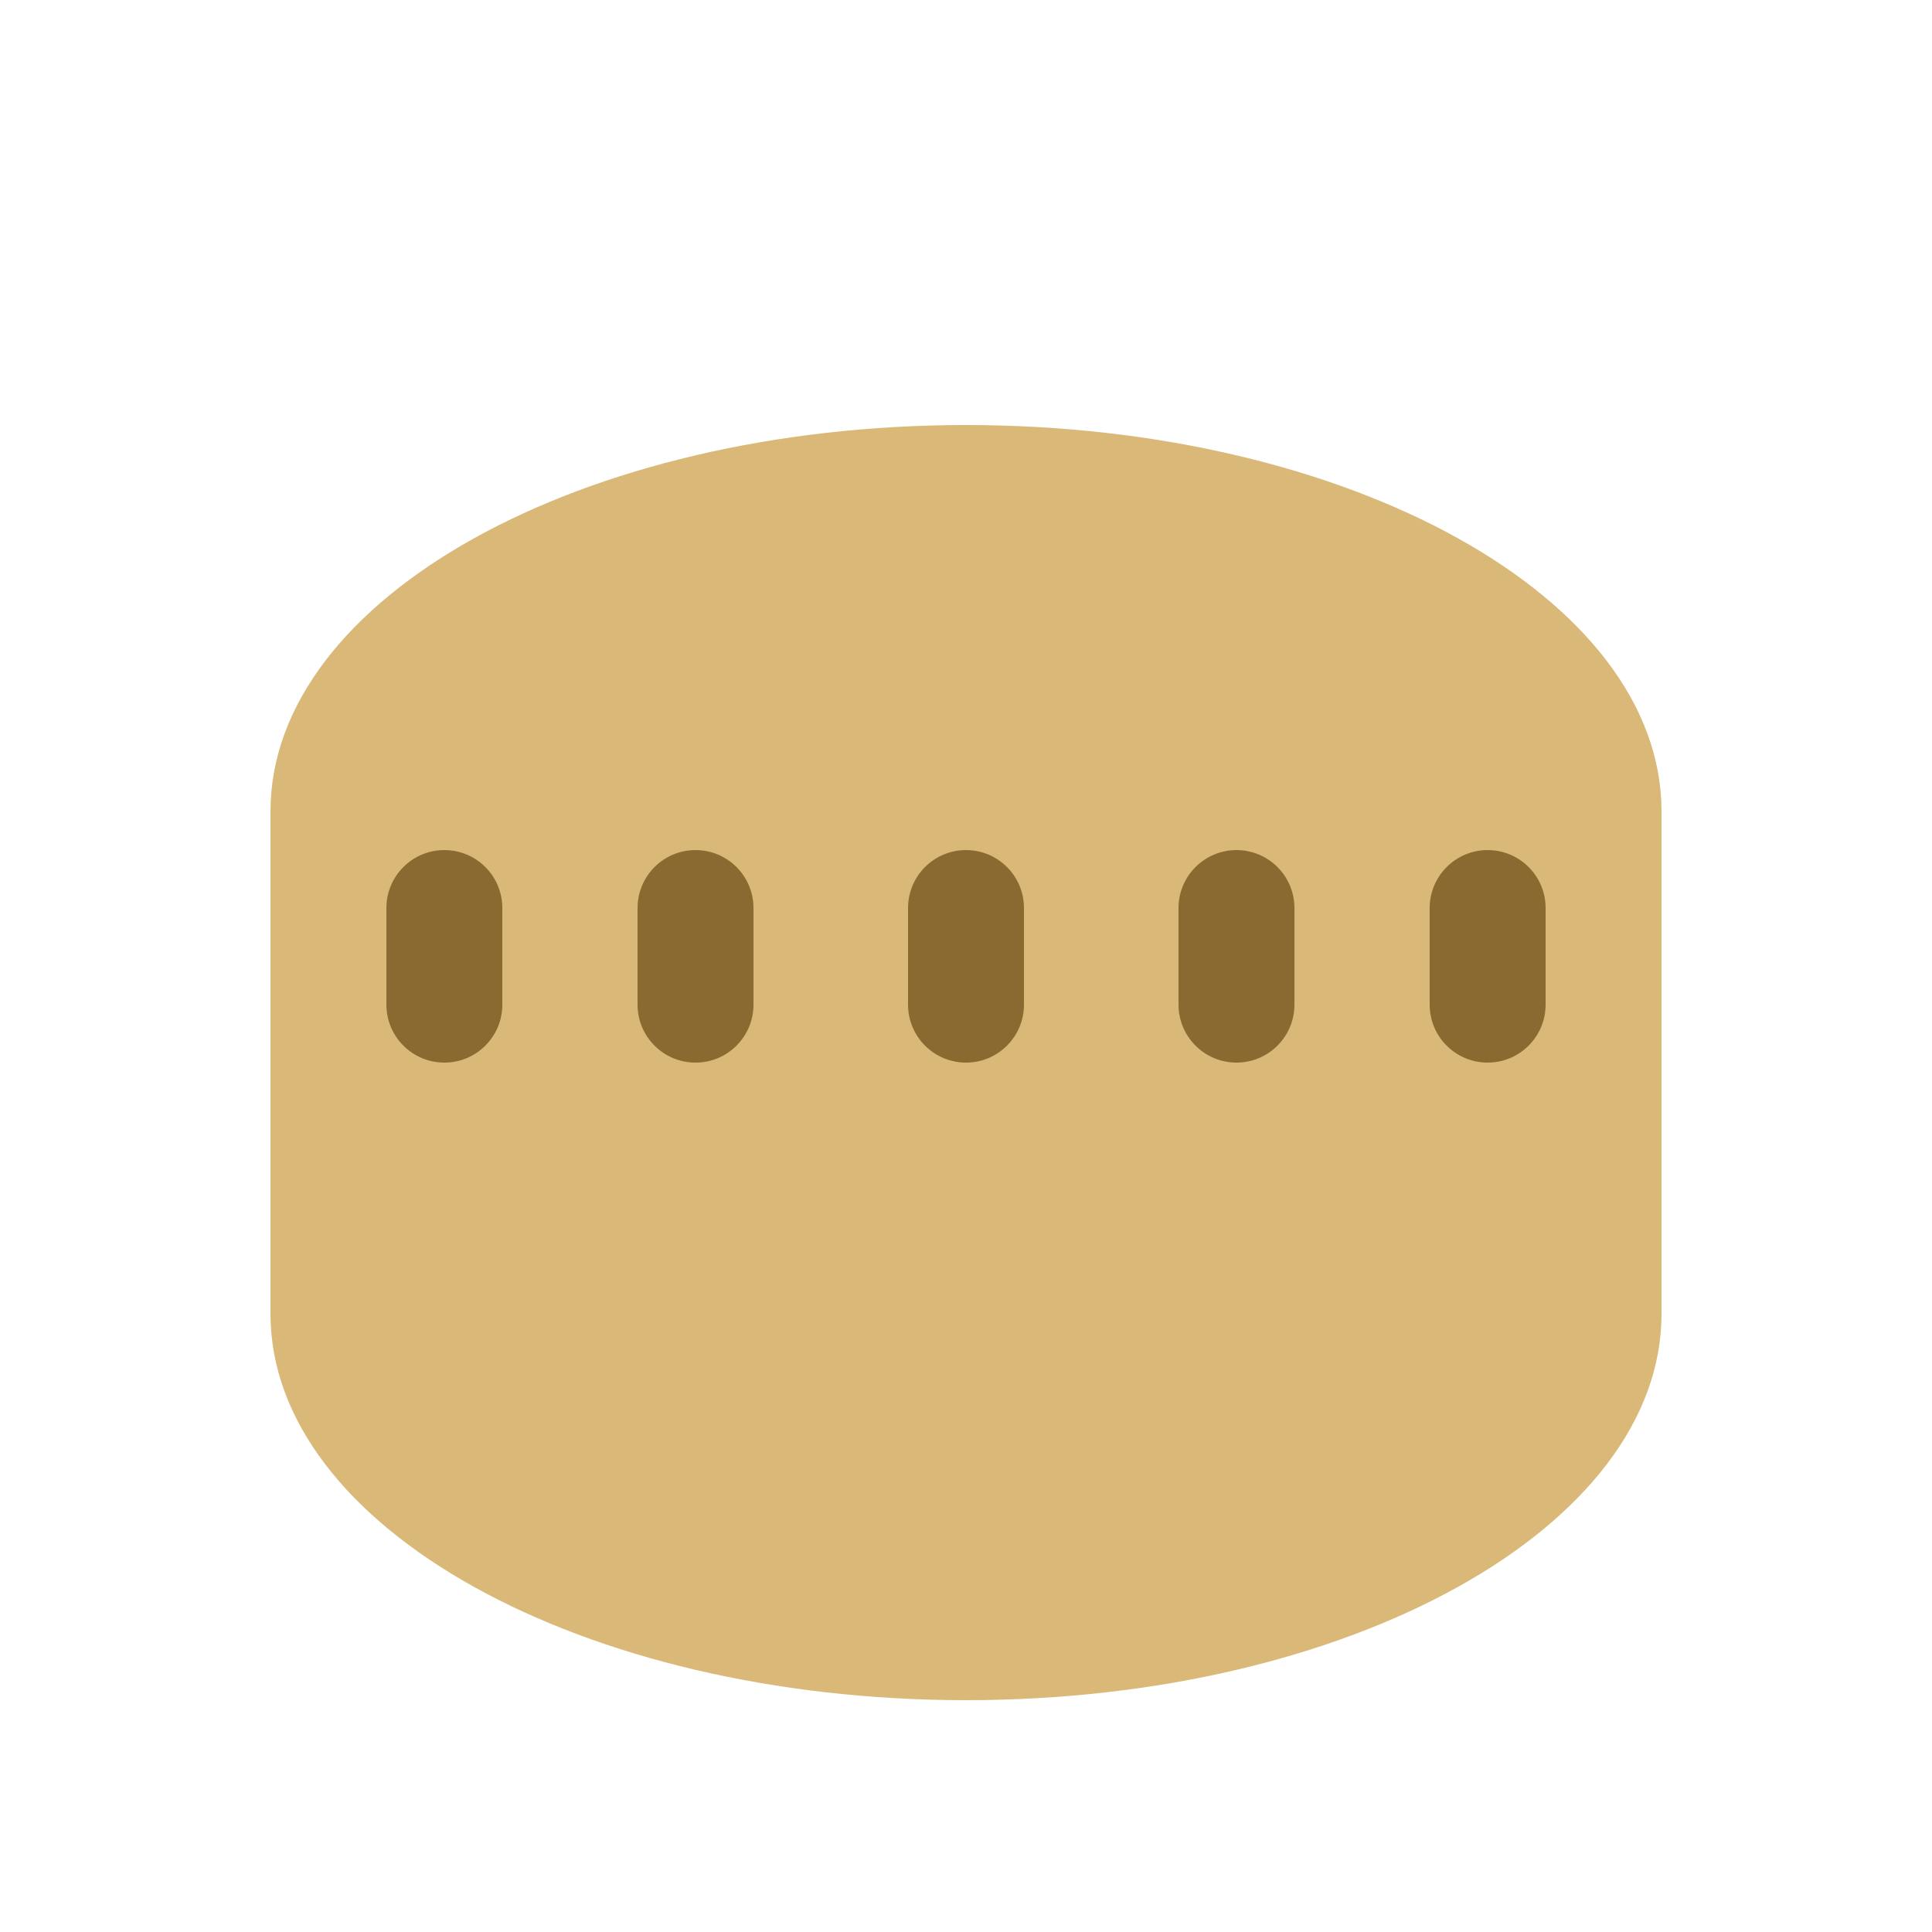
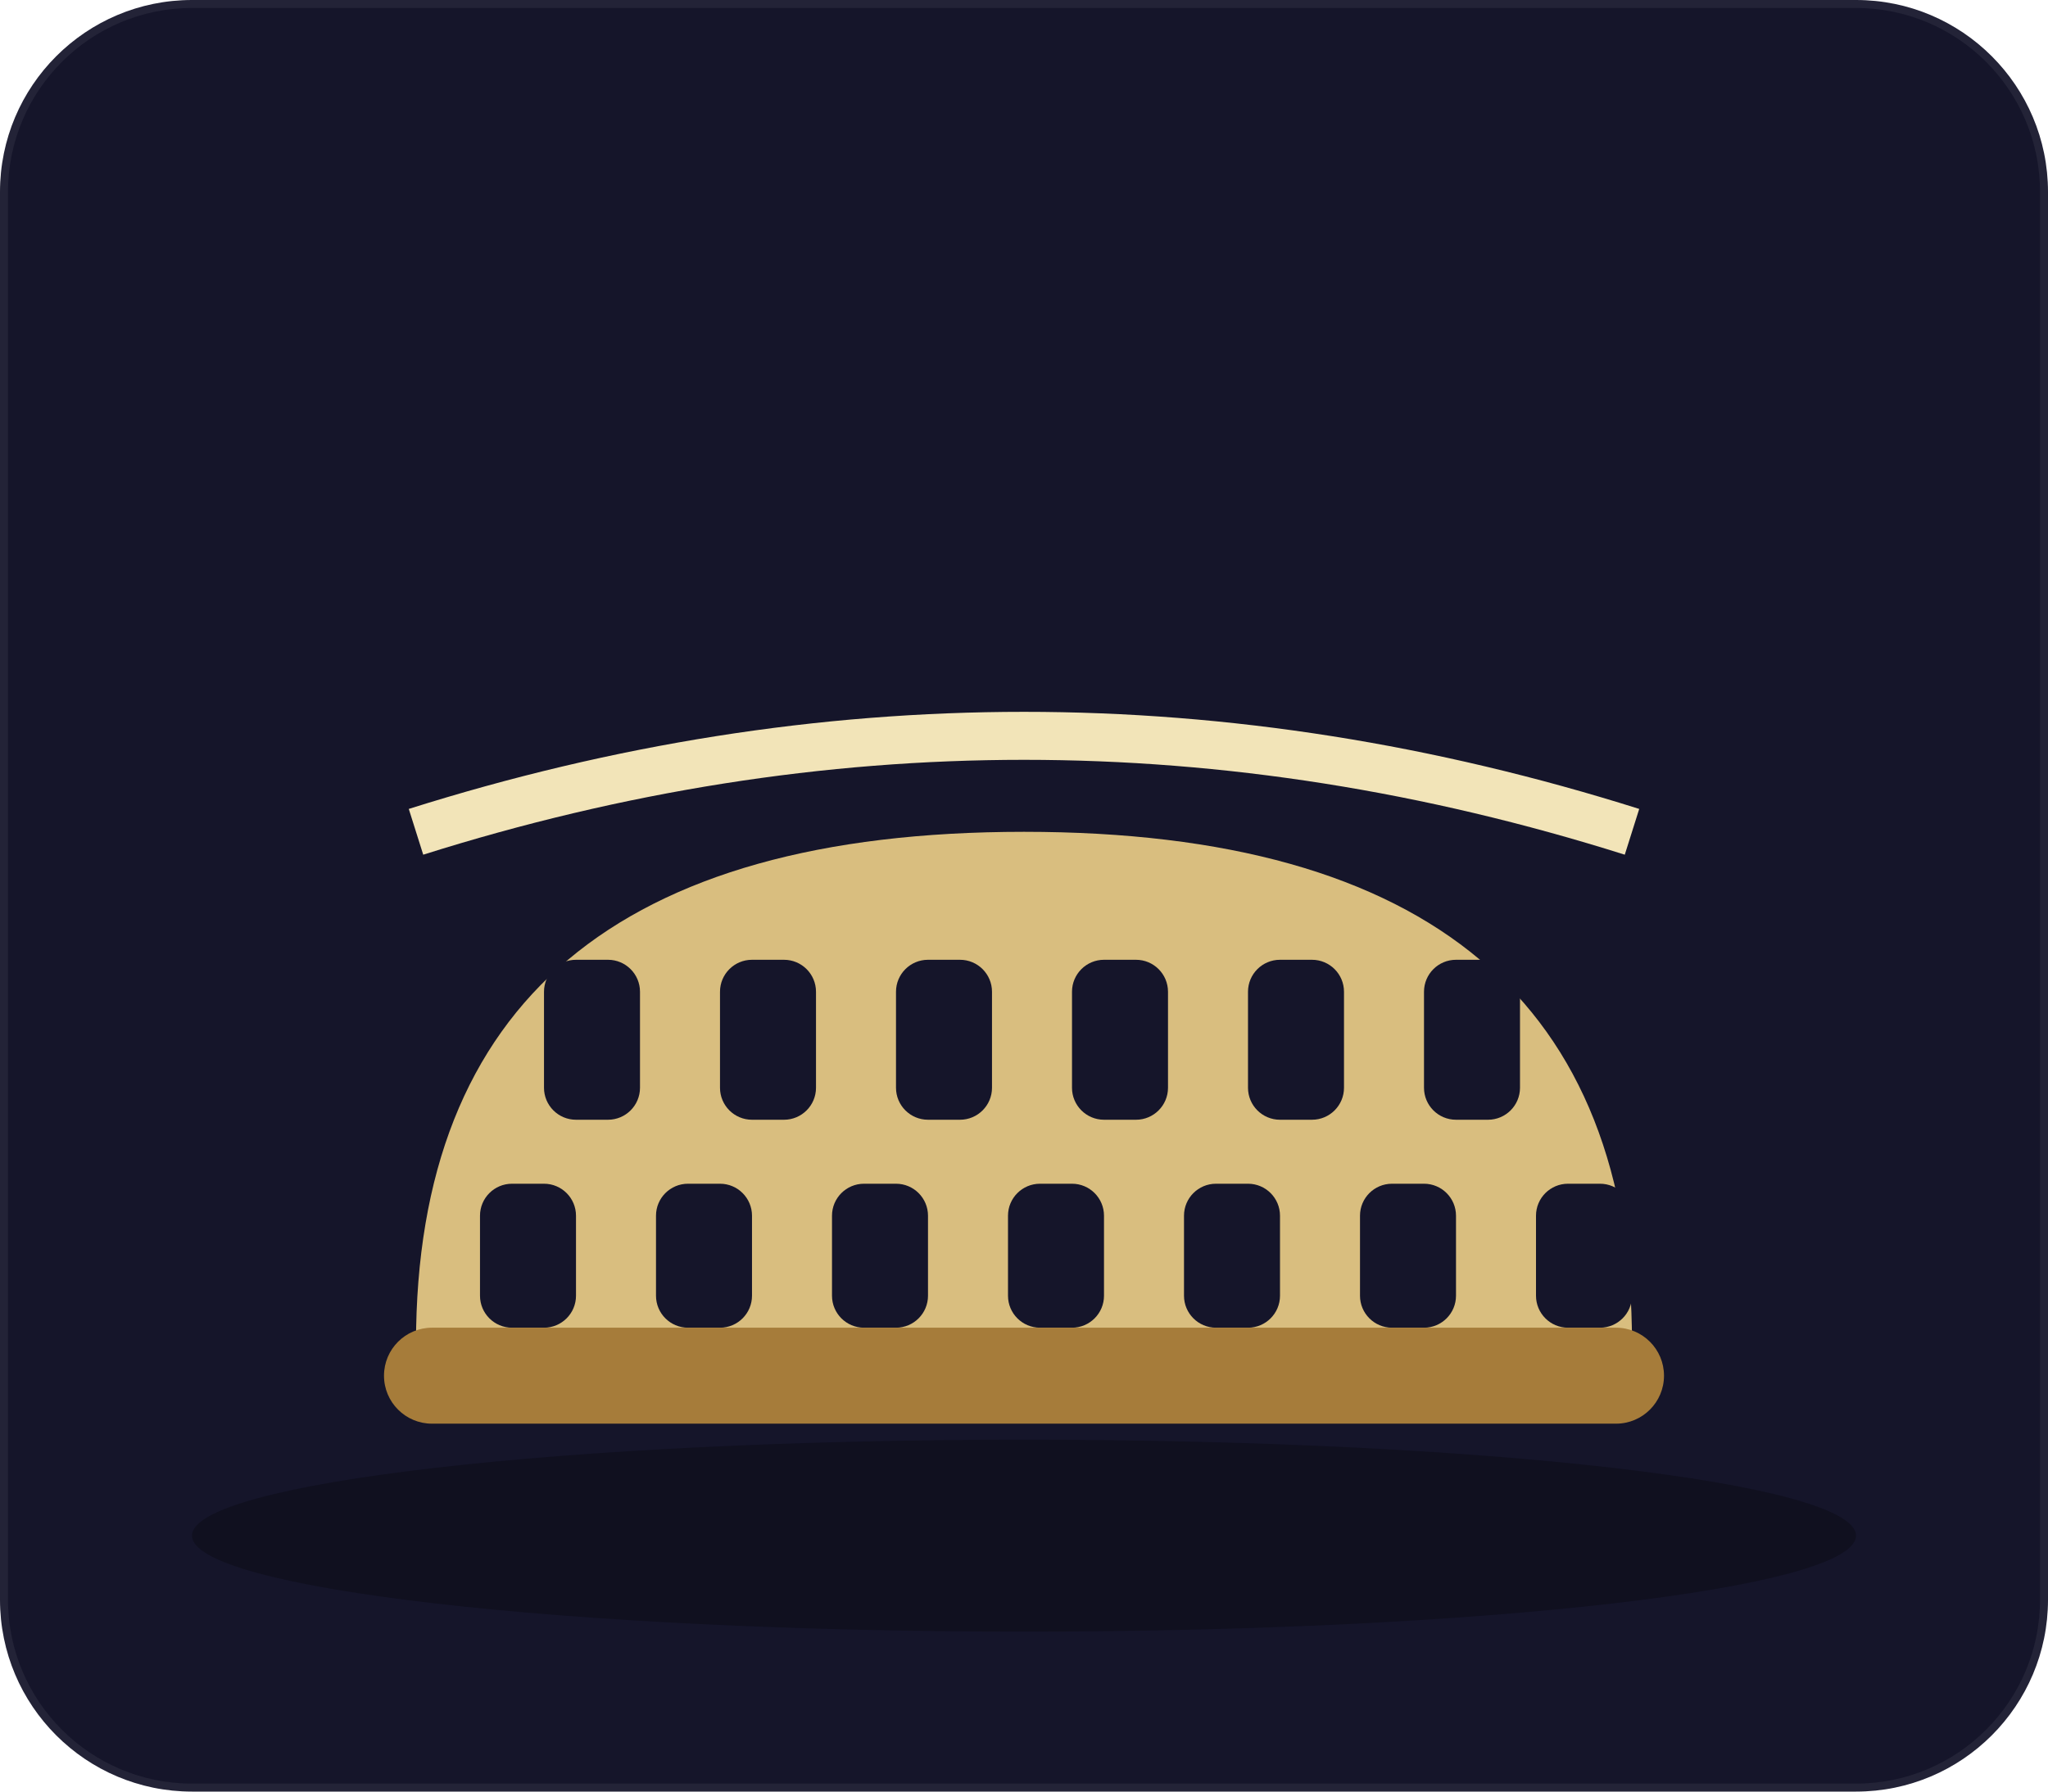
- <svg xmlns="http://www.w3.org/2000/svg" viewBox="0 0 100 100">
-   <path d="M14 42 a36 20 0 0 1 72 0 v26 a36 20 0 0 1 -72 0 Z" fill="#d9b878" />
-   <g fill="#8a6a30">
-     <rect x="20" y="44" width="6" height="11" rx="3" />
-     <rect x="33" y="44" width="6" height="11" rx="3" />
-     <rect x="47" y="44" width="6" height="11" rx="3" />
-     <rect x="61" y="44" width="6" height="11" rx="3" />
-     <rect x="74" y="44" width="6" height="11" rx="3" />
+ <svg xmlns="http://www.w3.org/2000/svg" viewBox="0 0 128 112">
+   <rect width="128" height="112" rx="12" fill="#15152a" />
+   <rect width="128" height="112" rx="12" fill="none" stroke="rgba(255,255,255,.06)" />
+   <ellipse cx="64" cy="96" rx="52" ry="6" fill="rgba(0,0,0,.25)" />
+   <g fill="#E7D3A0">
+     <path d="M26 84 Q26 52 64 52 Q102 52 102 84 Z" fill="#D9BE7F" />
  </g>
+   <g fill="#15152a">
+     <rect x="34" y="60" width="6" height="10" rx="2" />
+     <rect x="45" y="60" width="6" height="10" rx="2" />
+     <rect x="56" y="60" width="6" height="10" rx="2" />
+     <rect x="67" y="60" width="6" height="10" rx="2" />
+     <rect x="78" y="60" width="6" height="10" rx="2" />
+     <rect x="89" y="60" width="6" height="10" rx="2" />
+     <rect x="30" y="74" width="6" height="9" rx="2" />
+     <rect x="41" y="74" width="6" height="9" rx="2" />
+     <rect x="52" y="74" width="6" height="9" rx="2" />
+     <rect x="63" y="74" width="6" height="9" rx="2" />
+     <rect x="74" y="74" width="6" height="9" rx="2" />
+     <rect x="85" y="74" width="6" height="9" rx="2" />
+     <rect x="96" y="74" width="6" height="9" rx="2" />
+   </g>
+   <rect x="24" y="83" width="80" height="6" rx="3" fill="#A67C3A" />
+   <path d="M26 52 Q64 40 102 52" fill="none" stroke="#F2E4B8" stroke-width="3" />
</svg>
